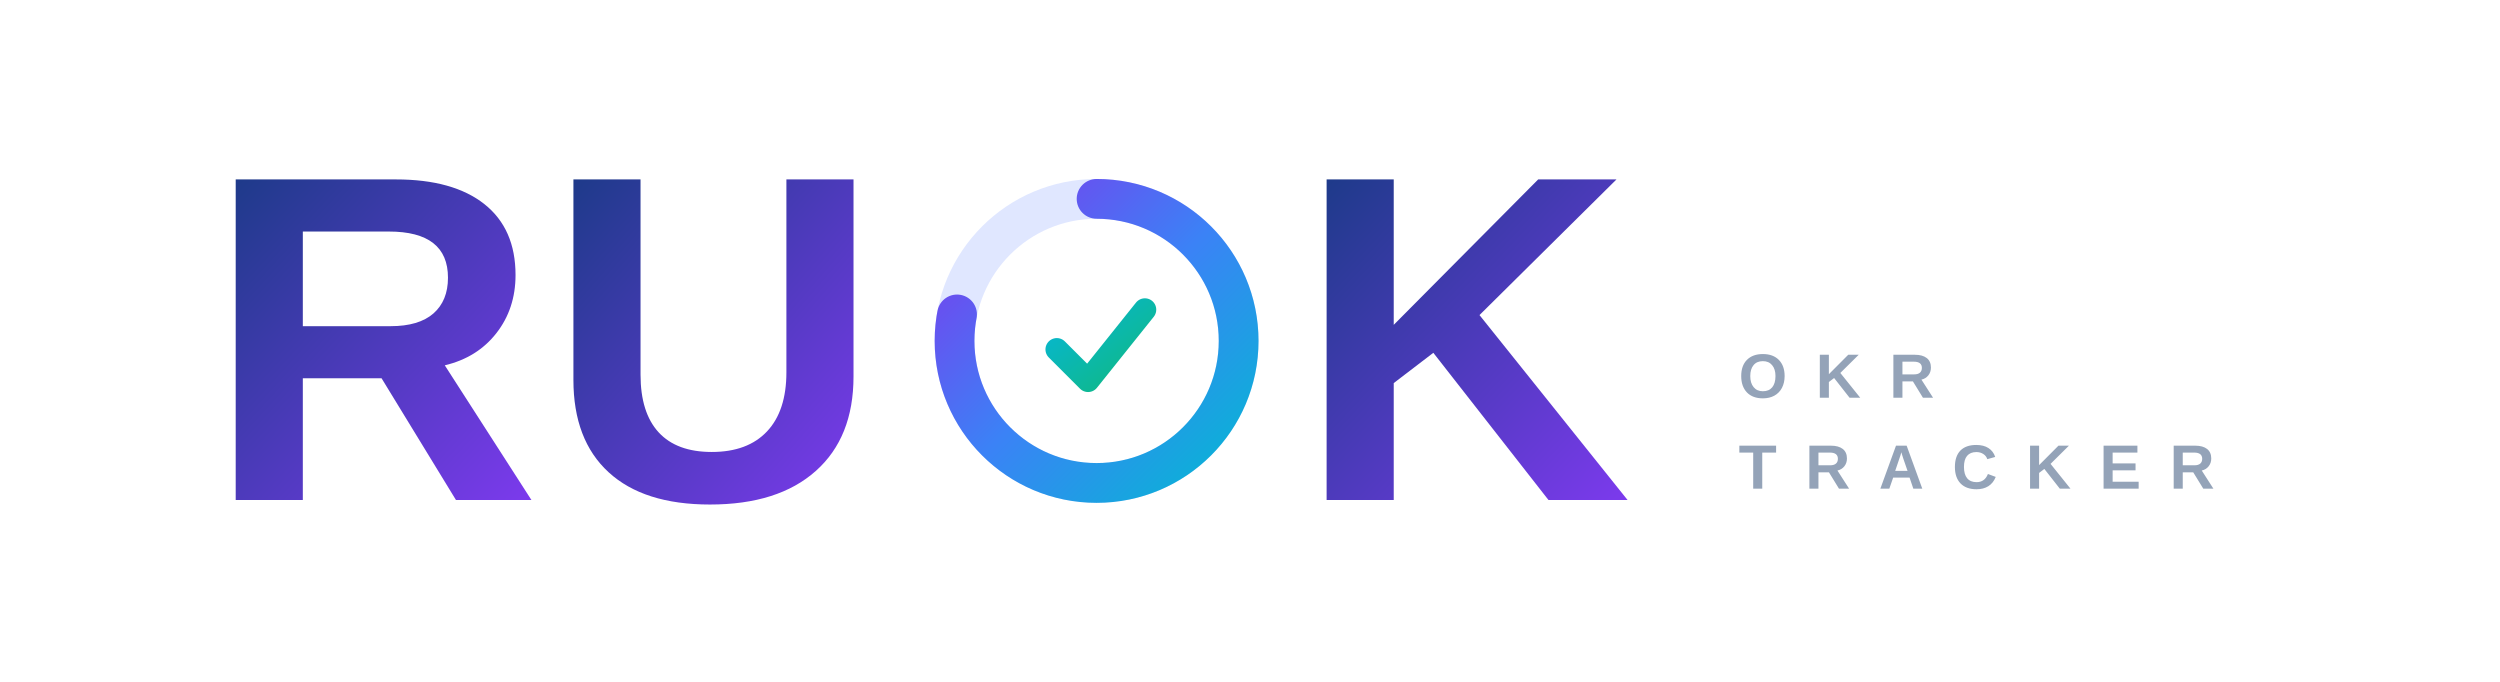
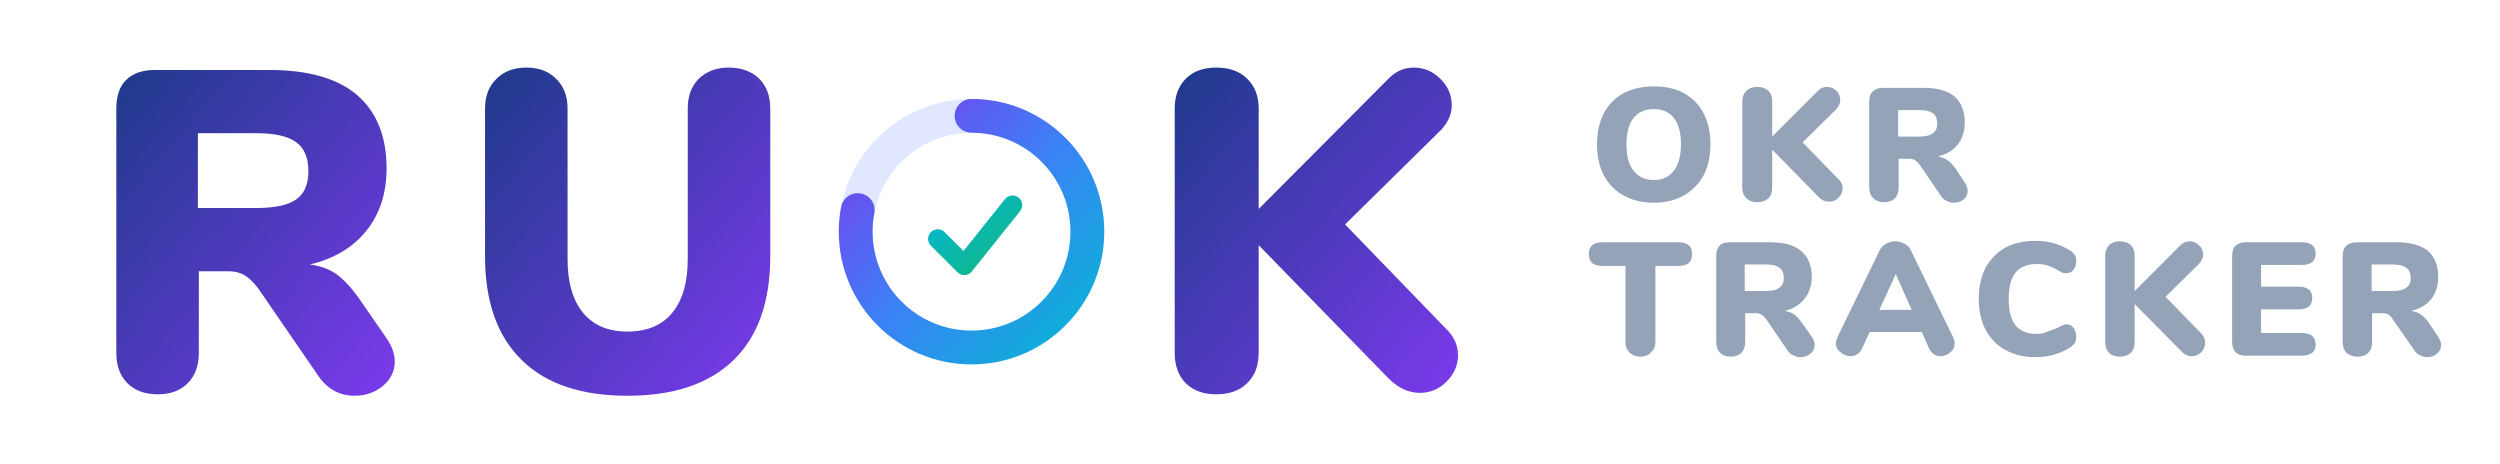
- <svg xmlns="http://www.w3.org/2000/svg" viewBox="0 0 440 120">
+ <svg xmlns="http://www.w3.org/2000/svg" viewBox="0 0 518 96">
  <defs>
    <linearGradient id="textGrad" x1="0%" y1="0%" x2="100%" y2="100%">
      <stop offset="0%" style="stop-color:#1E3A8A" />
      <stop offset="100%" style="stop-color:#7C3AED" />
    </linearGradient>
    <linearGradient id="ringGrad" x1="0%" y1="100%" x2="100%" y2="0%">
      <stop offset="0%" style="stop-color:#06B6D4" />
      <stop offset="50%" style="stop-color:#3B82F6" />
      <stop offset="100%" style="stop-color:#7C3AED" />
    </linearGradient>
    <linearGradient id="checkGrad" x1="0%" y1="0%" x2="100%" y2="100%">
      <stop offset="0%" style="stop-color:#06B6D4" />
      <stop offset="100%" style="stop-color:#10B981" />
    </linearGradient>
  </defs>
-   <text x="36" y="88" font-family="'Helvetica Neue', 'Arial', sans-serif" font-size="82" font-weight="900" fill="url(#textGrad)">R</text>
-   <text x="96" y="88" font-family="'Helvetica Neue', 'Arial', sans-serif" font-size="82" font-weight="900" fill="url(#textGrad)">U</text>
-   <g transform="translate(193, 60)">
-     <circle cx="0" cy="0" r="25" fill="none" stroke="#E0E7FF" stroke-width="7" />
-     <circle cx="0" cy="0" r="25" fill="none" stroke="url(#ringGrad)" stroke-width="7" stroke-dasharray="157.1" stroke-dashoffset="34.6" stroke-linecap="round" transform="rotate(-90)" />
+   <path d="M 81.8 74.9 Q 81.8 77.9 79.3 80.0 Q 76.8 82.0 73.5 82.0 Q 71.2 82.0 69.3 81.0 Q 67.3 79.9 65.9 77.8 L 53.6 59.9 Q 52.2 58.0 50.8 57.1 Q 49.3 56.2 47.3 56.2 H 41.2 V 73.1 Q 41.2 77.1 38.9 79.4 Q 36.6 81.7 32.7 81.7 Q 28.7 81.7 26.4 79.4 Q 24.1 77.1 24.1 73.1 V 22.5 Q 24.1 18.6 26.1 16.6 Q 28.2 14.5 32.1 14.5 H 55.8 Q 67.9 14.5 74.0 19.7 Q 80.1 25.0 80.1 34.9 Q 80.1 42.5 76.0 47.7 Q 71.8 53.0 64.2 54.8 Q 67.4 55.2 69.7 56.8 Q 72.0 58.5 74.3 61.7 L 80.1 70.1 Q 81.8 72.6 81.8 74.9 Z M 63.9 35.5 Q 63.9 31.3 61.4 29.5 Q 58.9 27.6 53.1 27.6 H 41.0 V 43.1 H 53.1 Q 58.9 43.1 61.4 41.3 Q 63.9 39.5 63.9 35.5 Z" fill="url(#textGrad)" fill-rule="evenodd" />
+   <path d="M 100.5 53.1 V 22.5 Q 100.5 18.6 102.9 16.3 Q 105.2 14.0 109.1 14.0 Q 112.9 14.0 115.2 16.3 Q 117.6 18.6 117.6 22.5 V 53.7 Q 117.6 60.9 120.8 64.8 Q 124.0 68.7 130.0 68.7 Q 136.1 68.7 139.3 64.8 Q 142.5 60.9 142.5 53.7 V 22.5 Q 142.5 18.6 144.8 16.3 Q 147.2 14.0 151.0 14.0 Q 154.9 14.0 157.3 16.3 Q 159.6 18.6 159.6 22.5 V 53.1 Q 159.6 67.2 152.0 74.6 Q 144.4 82.0 130.0 82.0 Q 115.6 82.0 108.1 74.6 Q 100.5 67.2 100.5 53.1 Z" fill="url(#textGrad)" />
+   <g transform="translate(201.3, 48.0)">
+     <circle cx="0" cy="0" r="24" fill="none" stroke="#E0E7FF" stroke-width="7" />
+     <circle cx="0" cy="0" r="24" fill="none" stroke="url(#ringGrad)" stroke-width="7" stroke-dasharray="150.8" stroke-dashoffset="33.2" stroke-linecap="round" transform="rotate(-90)" />
    <polyline points="-7,1.5 -1.5,7 8.5,-5.5" fill="none" stroke="url(#checkGrad)" stroke-width="4" stroke-linecap="round" stroke-linejoin="round" />
  </g>
-   <text x="228" y="88" font-family="'Helvetica Neue', 'Arial', sans-serif" font-size="82" font-weight="900" fill="url(#textGrad)">K</text>
-   <text x="306" y="70" font-family="'Helvetica Neue', 'Arial', sans-serif" font-size="11" font-weight="700" fill="#94A3B8" letter-spacing="5">OKR</text>
-   <text x="306" y="86" font-family="'Helvetica Neue', 'Arial', sans-serif" font-size="11" font-weight="700" fill="#94A3B8" letter-spacing="5">TRACKER</text>
+   <path d="M 302.1 73.6 Q 302.1 76.7 299.7 79.1 Q 297.4 81.4 294.2 81.4 Q 290.7 81.4 287.7 78.4 L 260.8 50.8 V 73.1 Q 260.8 77.1 258.4 79.4 Q 256.1 81.7 252.0 81.7 Q 248.0 81.7 245.7 79.4 Q 243.4 77.1 243.4 73.1 V 22.5 Q 243.4 18.6 245.7 16.3 Q 248.0 14.0 252.0 14.0 Q 256.1 14.0 258.4 16.3 Q 260.8 18.6 260.8 22.5 V 43.3 L 287.4 16.6 Q 289.8 14.0 292.9 14.0 Q 296.1 14.0 298.4 16.3 Q 300.8 18.6 300.8 21.8 Q 300.8 24.9 298.0 27.5 L 278.7 46.5 L 299.6 68.1 Q 302.1 70.5 302.1 73.6 Z" fill="url(#textGrad)" />
+   <path d="M 330.9 29.9 Q 330.9 26.2 332.3 23.5 Q 333.7 20.8 336.4 19.3 Q 339.1 17.9 342.7 17.9 Q 346.3 17.9 348.9 19.3 Q 351.6 20.8 353.0 23.5 Q 354.4 26.2 354.4 29.9 Q 354.4 33.6 353.0 36.3 Q 351.5 39.0 348.9 40.5 Q 346.2 42.0 342.7 42.0 Q 339.1 42.0 336.4 40.5 Q 333.7 39.0 332.3 36.3 Q 330.9 33.6 330.9 29.9 Z M 348.3 29.9 Q 348.3 26.3 346.8 24.4 Q 345.3 22.6 342.7 22.6 Q 340.0 22.6 338.5 24.4 Q 337.0 26.3 337.0 29.9 Q 337.0 33.6 338.5 35.4 Q 340.0 37.3 342.7 37.3 Q 345.3 37.3 346.8 35.4 Q 348.3 33.5 348.3 29.9 Z" fill="#94A3B8" fill-rule="evenodd" />
+   <path d="M 381.8 39.0 Q 381.8 40.1 380.9 41.0 Q 380.1 41.8 379.0 41.8 Q 377.7 41.8 376.7 40.7 L 367.2 31.0 V 38.9 Q 367.2 40.3 366.4 41.1 Q 365.5 41.9 364.1 41.9 Q 362.7 41.9 361.9 41.1 Q 361.0 40.3 361.0 38.9 V 21.0 Q 361.0 19.6 361.9 18.8 Q 362.7 18.0 364.1 18.0 Q 365.5 18.0 366.4 18.8 Q 367.2 19.6 367.2 21.0 V 28.3 L 376.6 18.9 Q 377.4 18.0 378.5 18.0 Q 379.6 18.0 380.5 18.8 Q 381.3 19.6 381.3 20.7 Q 381.3 21.8 380.3 22.8 L 373.5 29.5 L 380.9 37.1 Q 381.8 37.9 381.8 39.0 Z" fill="#94A3B8" />
+   <path d="M 407.7 39.5 Q 407.7 40.6 406.9 41.3 Q 406.0 42.0 404.8 42.0 Q 404.0 42.0 403.3 41.6 Q 402.6 41.3 402.1 40.5 L 397.8 34.2 Q 397.3 33.5 396.8 33.2 Q 396.3 32.9 395.6 32.9 H 393.4 V 38.9 Q 393.4 40.3 392.6 41.1 Q 391.8 41.9 390.4 41.9 Q 389.0 41.9 388.2 41.1 Q 387.3 40.3 387.3 38.9 V 21.0 Q 387.3 19.6 388.1 18.9 Q 388.8 18.2 390.2 18.2 H 398.6 Q 402.8 18.2 405.0 20.0 Q 407.1 21.9 407.1 25.4 Q 407.1 28.0 405.7 29.9 Q 404.2 31.8 401.5 32.4 Q 402.6 32.6 403.4 33.1 Q 404.3 33.7 405.1 34.8 L 407.1 37.8 Q 407.7 38.7 407.7 39.5 Z M 401.4 25.6 Q 401.4 24.1 400.5 23.5 Q 399.6 22.8 397.6 22.8 H 393.3 V 28.3 H 397.6 Q 399.6 28.3 400.5 27.6 Q 401.4 27.0 401.4 25.6 Z" fill="#94A3B8" fill-rule="evenodd" />
+   <path d="M 336.8 70.9 V 55.1 H 332.1 Q 330.6 55.1 329.9 54.5 Q 329.2 53.9 329.2 52.6 Q 329.2 51.4 329.9 50.8 Q 330.6 50.2 332.1 50.2 H 347.7 Q 349.2 50.2 349.9 50.8 Q 350.6 51.4 350.6 52.6 Q 350.6 53.9 349.9 54.5 Q 349.2 55.1 347.7 55.1 H 343.0 V 70.9 Q 343.0 72.2 342.1 73.0 Q 341.3 73.9 339.9 73.9 Q 338.5 73.9 337.6 73.0 Q 336.8 72.2 336.8 70.9 Z" fill="#94A3B8" />
+   <path d="M 376.0 71.5 Q 376.0 72.6 375.1 73.3 Q 374.2 74.0 373.0 74.0 Q 372.2 74.0 371.5 73.6 Q 370.8 73.3 370.3 72.5 L 366.0 66.2 Q 365.5 65.5 365.0 65.2 Q 364.5 64.9 363.8 64.9 H 361.6 V 70.9 Q 361.6 72.3 360.8 73.1 Q 360.0 73.9 358.6 73.9 Q 357.2 73.9 356.4 73.1 Q 355.6 72.3 355.6 70.9 V 53.0 Q 355.6 51.6 356.3 50.9 Q 357.0 50.2 358.4 50.2 H 366.8 Q 371.1 50.2 373.2 52.0 Q 375.4 53.9 375.4 57.4 Q 375.4 60.0 373.9 61.9 Q 372.4 63.8 369.8 64.4 Q 370.9 64.6 371.7 65.1 Q 372.5 65.7 373.3 66.8 L 375.4 69.8 Q 376.0 70.7 376.0 71.5 Z M 369.6 57.6 Q 369.6 56.1 368.7 55.5 Q 367.9 54.8 365.8 54.8 H 361.5 V 60.3 H 365.8 Q 367.9 60.3 368.7 59.6 Q 369.6 59.0 369.6 57.6 Z" fill="#94A3B8" fill-rule="evenodd" />
+   <path d="M 405.0 71.2 Q 405.0 72.3 404.1 73.0 Q 403.2 73.8 402.1 73.8 Q 401.3 73.8 400.7 73.4 Q 400.1 73.0 399.7 72.2 L 398.2 68.8 H 387.4 L 385.8 72.2 Q 385.5 73.0 384.8 73.4 Q 384.2 73.8 383.4 73.8 Q 382.3 73.8 381.4 73.0 Q 380.4 72.3 380.4 71.2 Q 380.4 70.6 380.7 69.9 L 389.5 51.8 Q 390.0 50.9 390.8 50.5 Q 391.7 50.0 392.7 50.0 Q 393.7 50.0 394.6 50.5 Q 395.5 50.9 395.9 51.8 L 404.7 69.9 Q 405.0 70.6 405.0 71.2 Z M 389.4 64.2 H 396.1 L 392.8 56.8 Z" fill="#94A3B8" fill-rule="evenodd" />
+   <path d="M 410.0 61.9 Q 410.0 58.3 411.4 55.5 Q 412.9 52.8 415.5 51.3 Q 418.2 49.9 421.7 49.9 Q 426.0 49.9 429.2 52.1 Q 429.7 52.5 430.0 53.0 Q 430.2 53.4 430.2 54.2 Q 430.2 55.2 429.6 55.9 Q 429.1 56.6 428.2 56.6 Q 427.7 56.6 427.3 56.5 Q 426.9 56.3 426.4 56.0 Q 425.2 55.3 424.2 55.0 Q 423.2 54.7 422.1 54.7 Q 419.1 54.7 417.6 56.5 Q 416.2 58.3 416.2 61.9 Q 416.2 65.6 417.6 67.4 Q 419.1 69.2 422.1 69.2 Q 423.1 69.2 424.0 68.8 Q 424.9 68.5 426.4 67.9 Q 427.1 67.5 427.4 67.4 Q 427.8 67.2 428.2 67.2 Q 429.1 67.2 429.6 67.9 Q 430.2 68.7 430.2 69.7 Q 430.2 70.4 430.0 70.9 Q 429.7 71.4 429.2 71.8 Q 426.0 74.0 421.7 74.0 Q 418.2 74.0 415.5 72.5 Q 412.9 71.1 411.4 68.3 Q 410.0 65.6 410.0 61.9 Z" fill="#94A3B8" />
+   <path d="M 456.9 71.0 Q 456.9 72.1 456.1 73.0 Q 455.3 73.8 454.1 73.8 Q 452.9 73.8 451.9 72.7 L 442.3 63.0 V 70.9 Q 442.3 72.3 441.5 73.1 Q 440.7 73.9 439.2 73.9 Q 437.8 73.9 437.0 73.1 Q 436.2 72.3 436.2 70.9 V 53.0 Q 436.2 51.6 437.0 50.8 Q 437.8 50.0 439.2 50.0 Q 440.7 50.0 441.5 50.8 Q 442.3 51.6 442.3 53.0 V 60.3 L 451.7 50.9 Q 452.6 50.0 453.7 50.0 Q 454.8 50.0 455.6 50.8 Q 456.5 51.6 456.5 52.7 Q 456.5 53.8 455.5 54.8 L 448.7 61.5 L 456.1 69.1 Q 456.9 69.9 456.9 71.0 Z" fill="#94A3B8" />
+   <path d="M 462.5 70.9 V 53.0 Q 462.5 51.6 463.2 50.9 Q 464.0 50.2 465.3 50.2 H 476.9 Q 478.3 50.2 479.1 50.8 Q 479.8 51.4 479.8 52.5 Q 479.8 54.9 476.9 54.9 H 468.5 V 59.4 H 476.2 Q 479.1 59.4 479.1 61.7 Q 479.1 62.9 478.4 63.5 Q 477.7 64.1 476.2 64.1 H 468.5 V 69.0 H 476.9 Q 479.8 69.0 479.8 71.4 Q 479.8 72.5 479.1 73.1 Q 478.3 73.7 476.9 73.7 H 465.3 Q 464.0 73.7 463.2 73.0 Q 462.5 72.2 462.5 70.9 Z" fill="#94A3B8" />
+   <path d="M 505.8 71.5 Q 505.8 72.6 504.9 73.3 Q 504.1 74.0 502.9 74.0 Q 502.1 74.0 501.4 73.6 Q 500.7 73.3 500.2 72.5 L 495.8 66.2 Q 495.4 65.5 494.9 65.2 Q 494.3 64.9 493.6 64.9 H 491.5 V 70.9 Q 491.5 72.3 490.7 73.1 Q 489.9 73.9 488.5 73.9 Q 487.1 73.9 486.2 73.1 Q 485.4 72.3 485.4 70.9 V 53.0 Q 485.4 51.6 486.2 50.9 Q 486.9 50.2 488.3 50.2 H 496.6 Q 500.9 50.2 503.1 52.0 Q 505.2 53.9 505.2 57.4 Q 505.2 60.0 503.8 61.9 Q 502.3 63.8 499.6 64.4 Q 500.7 64.6 501.5 65.1 Q 502.4 65.7 503.2 66.8 L 505.2 69.8 Q 505.8 70.7 505.8 71.5 Z M 499.5 57.6 Q 499.5 56.1 498.6 55.5 Q 497.7 54.8 495.7 54.8 H 491.4 V 60.3 H 495.7 Q 497.7 60.3 498.6 59.6 Q 499.5 59.0 499.5 57.6 Z" fill="#94A3B8" fill-rule="evenodd" />
</svg>
